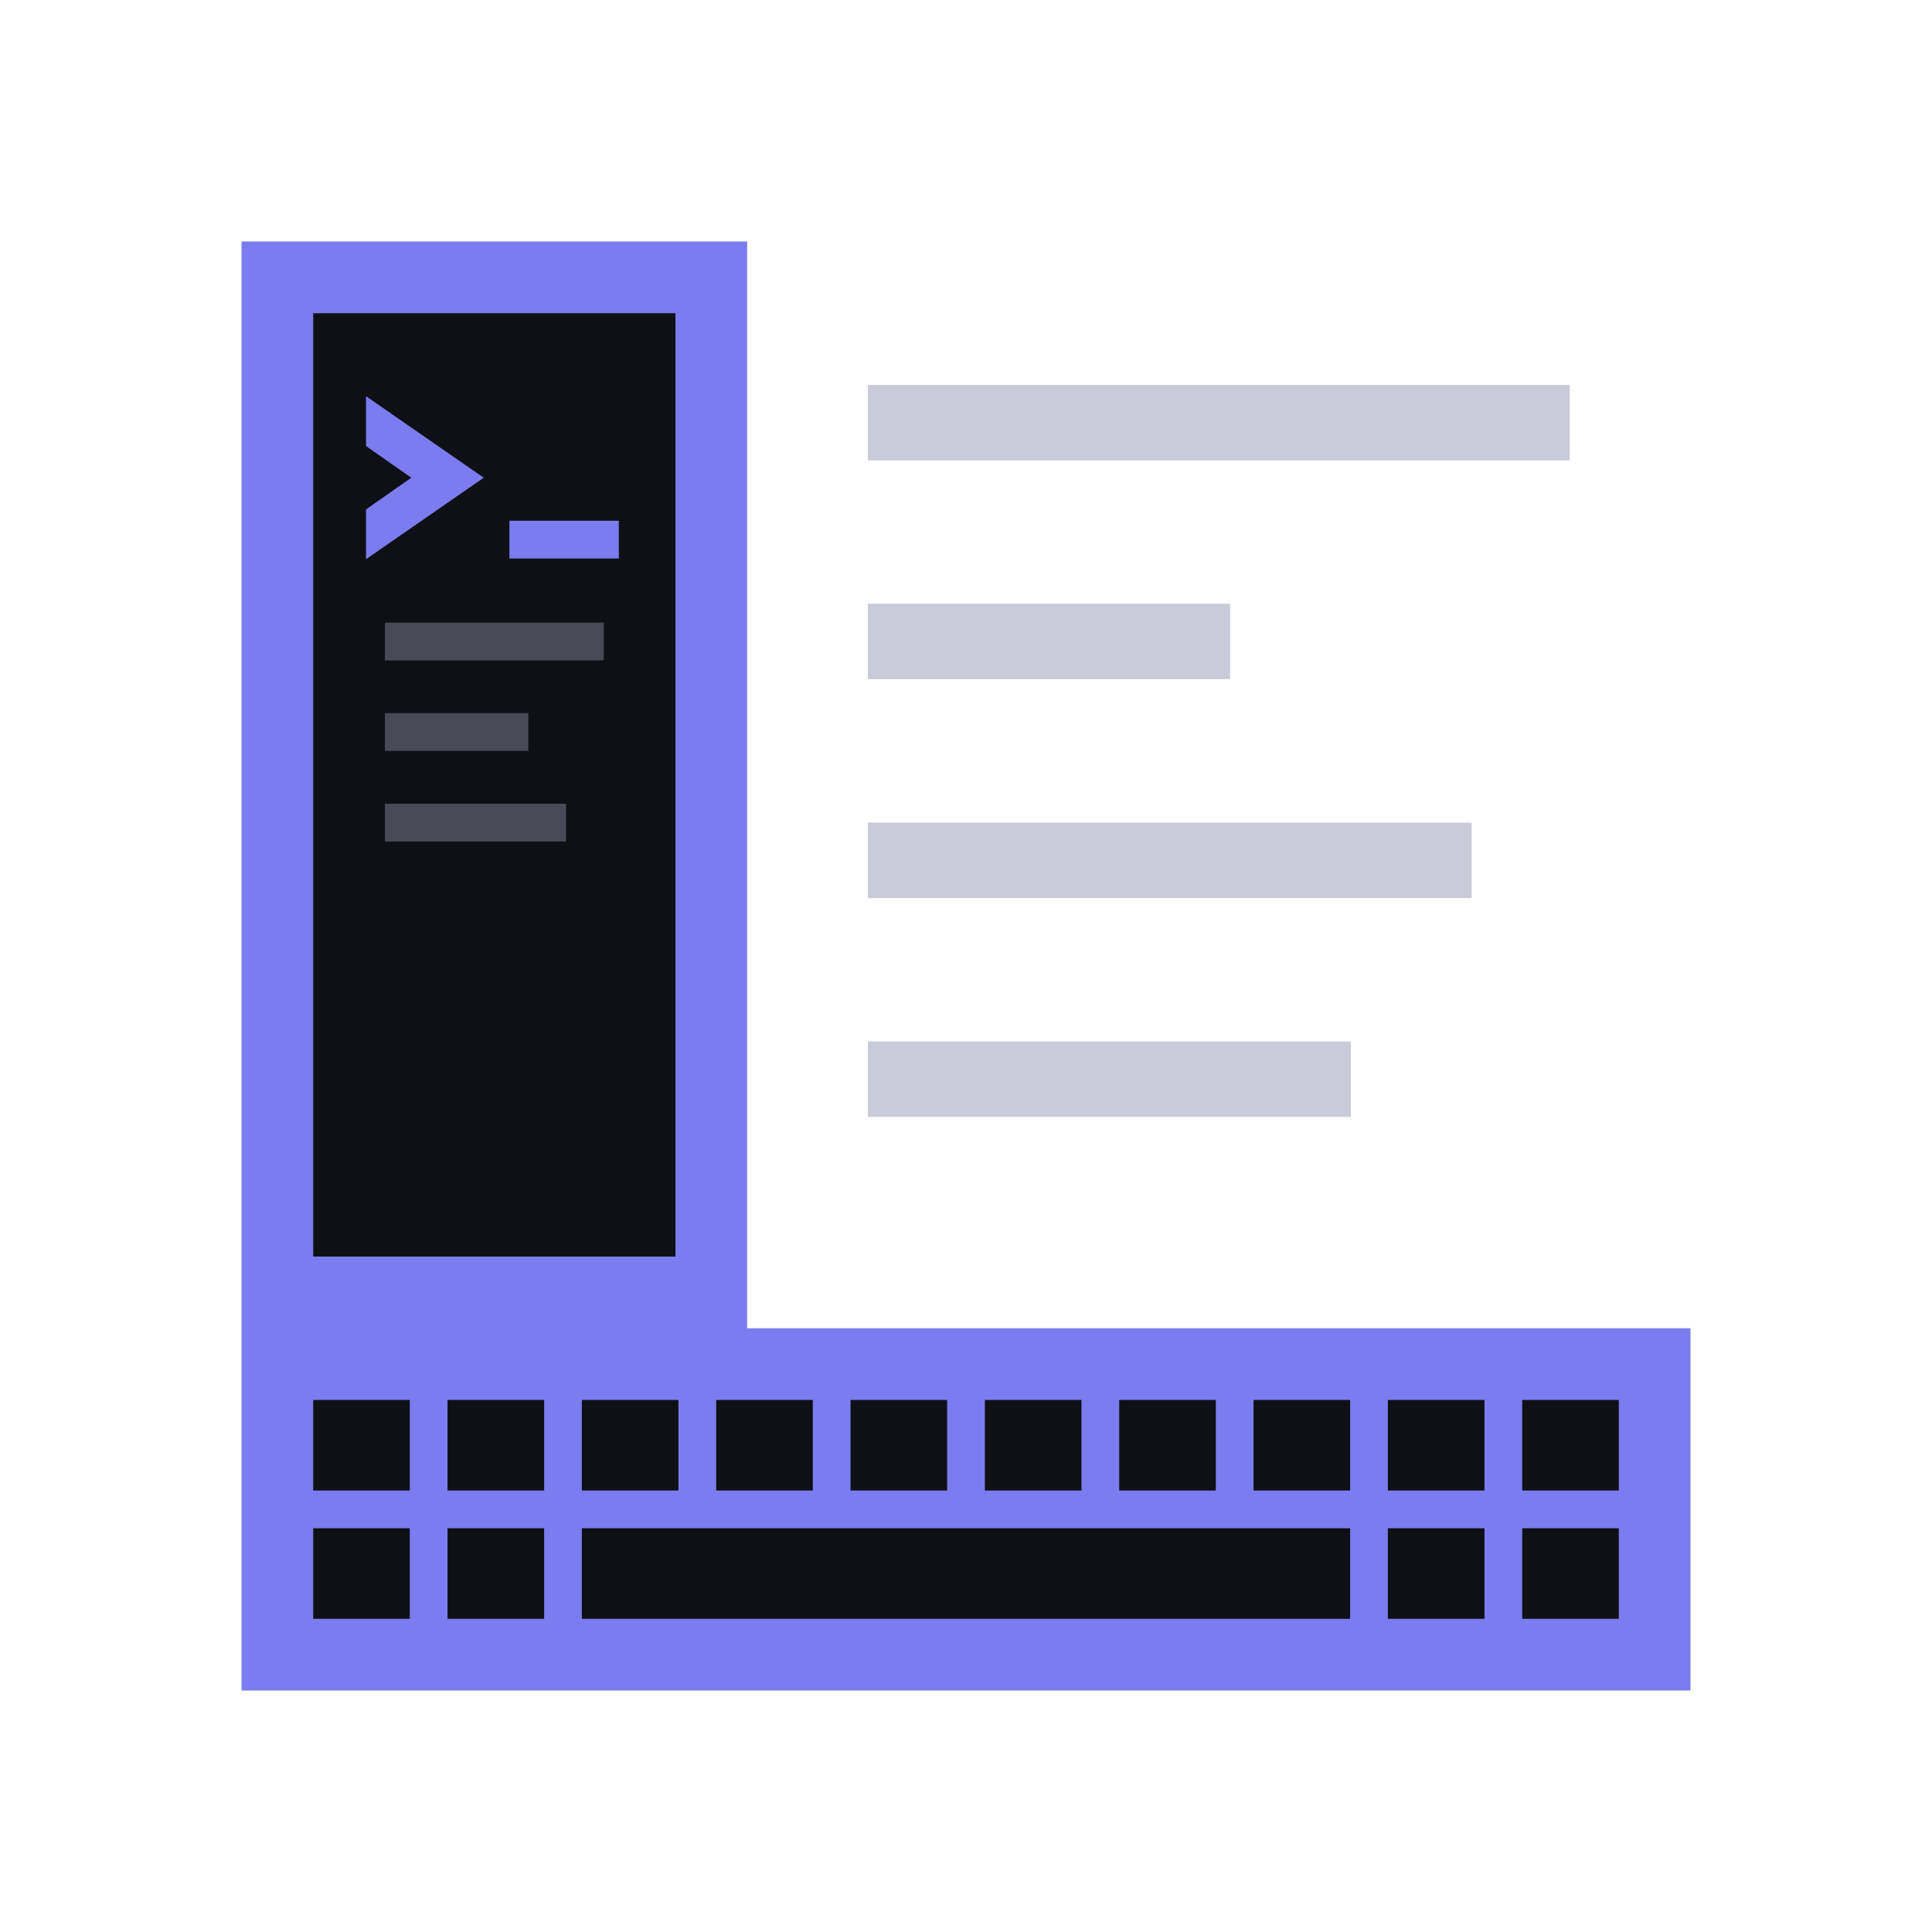
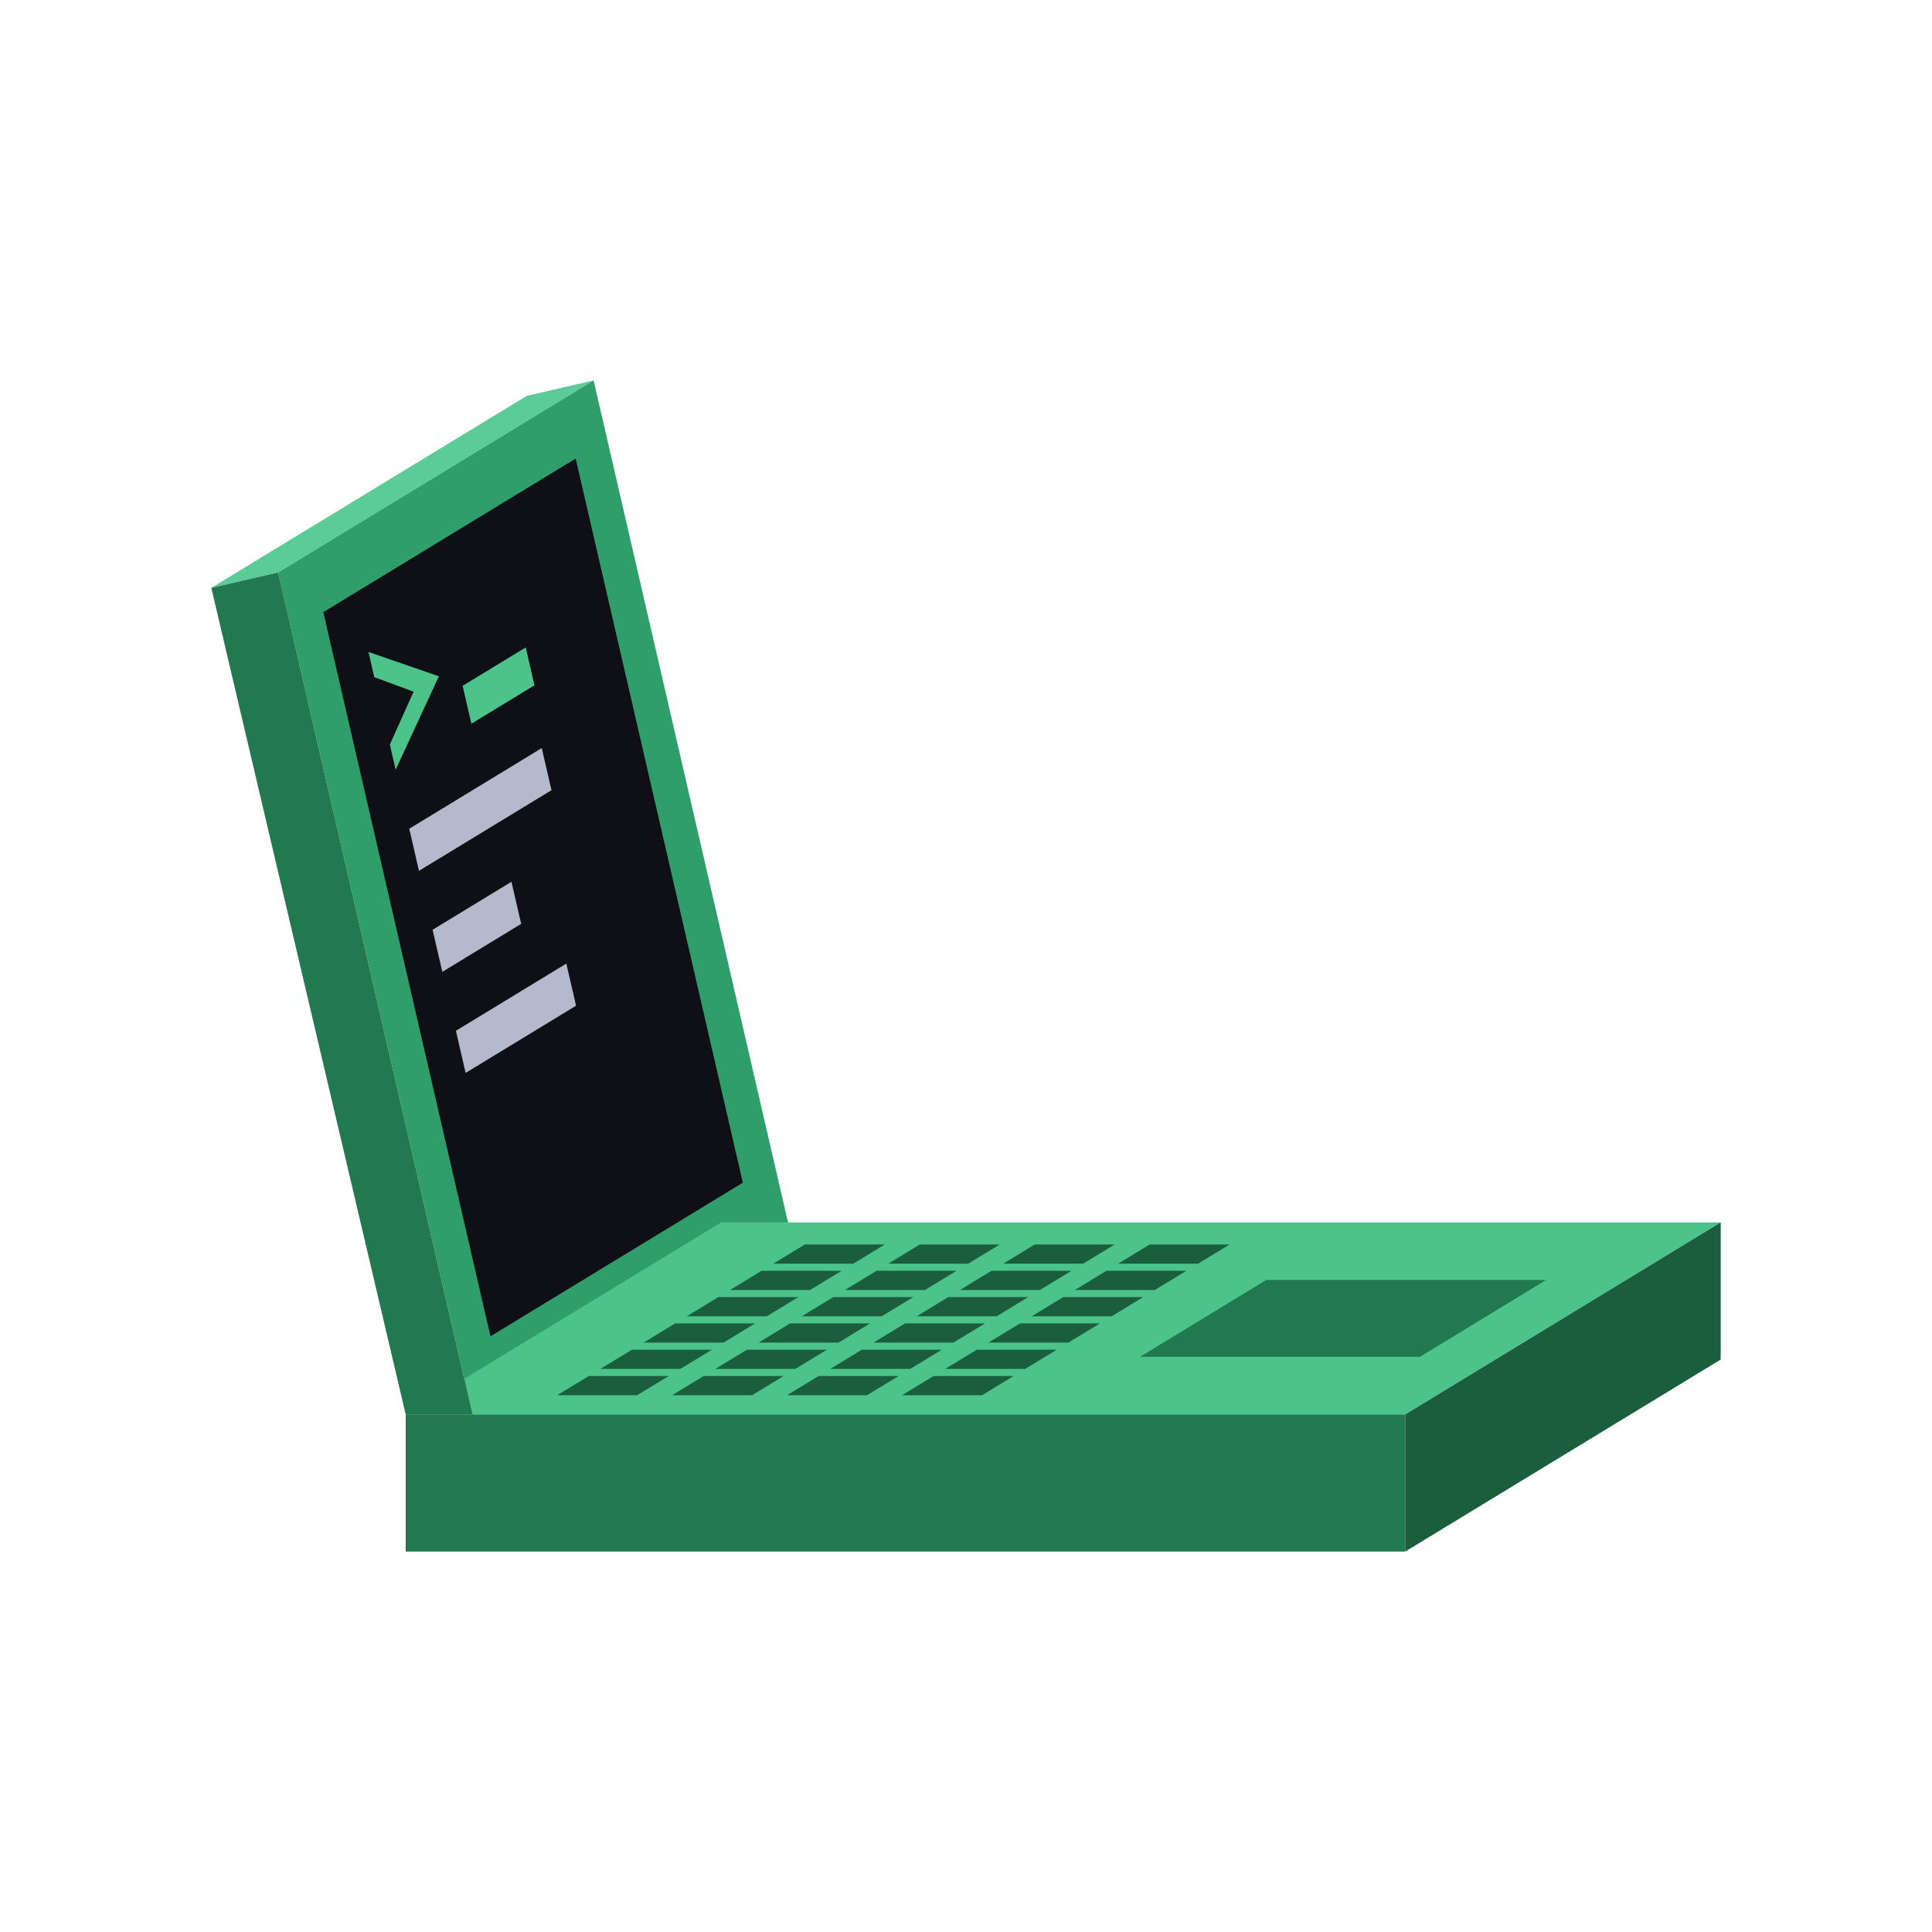
<svg xmlns="http://www.w3.org/2000/svg" width="512" height="512" viewBox="0 0 512 512" role="img" aria-label="Ledger">
-   <rect x="230" y="102" width="186" height="20" fill="#C9CCD8" />
-   <rect x="230" y="160" width="96" height="20" fill="#C9CCD8" />
-   <rect x="230" y="218" width="160" height="20" fill="#C9CCD8" />
-   <rect x="230" y="276" width="128" height="20" fill="#C9CCD8" />
-   <path d="M64 64L198 64L198 352L448 352L448 448L64 448Z" fill="#7C7CF0" />
-   <rect x="83" y="83" width="96" height="250" fill="#0E1016" />
-   <path d="M97 105L128.2 126.6L97 148.2L97 135L109 126.6L97 118.2Z" fill="#7C7CF0" />
-   <rect x="135" y="138" width="29" height="10" fill="#7C7CF0" />
-   <rect x="102" y="165" width="58" height="10" fill="#B4BACB" fill-opacity="0.35" />
-   <rect x="102" y="189" width="38" height="10" fill="#B4BACB" fill-opacity="0.35" />
-   <rect x="102" y="213" width="48" height="10" fill="#B4BACB" fill-opacity="0.35" />
-   <rect x="83" y="371" width="25.6" height="24" fill="#0E1016" />
-   <rect x="118.6" y="371" width="25.6" height="24" fill="#0E1016" />
-   <rect x="154.2" y="371" width="25.6" height="24" fill="#0E1016" />
-   <rect x="189.8" y="371" width="25.6" height="24" fill="#0E1016" />
-   <rect x="225.4" y="371" width="25.6" height="24" fill="#0E1016" />
-   <rect x="261" y="371" width="25.6" height="24" fill="#0E1016" />
-   <rect x="296.6" y="371" width="25.6" height="24" fill="#0E1016" />
-   <rect x="332.2" y="371" width="25.6" height="24" fill="#0E1016" />
-   <rect x="367.8" y="371" width="25.6" height="24" fill="#0E1016" />
-   <rect x="403.4" y="371" width="25.6" height="24" fill="#0E1016" />
-   <rect x="83" y="405" width="25.6" height="24" fill="#0E1016" />
-   <rect x="118.6" y="405" width="25.6" height="24" fill="#0E1016" />
-   <rect x="154.2" y="405" width="203.6" height="24" fill="#0E1016" />
-   <rect x="367.8" y="405" width="25.6" height="24" fill="#0E1016" />
-   <rect x="403.4" y="405" width="25.6" height="24" fill="#0E1016" />
+   <path d="M73.71 151.70L56.00 155.79L139.60 104.90L157.31 100.82Z" fill="#5BCB97" />
+   <path d="M125.22 374.84L73.71 151.70L157.31 100.82L208.83 323.95Z" fill="#2F9E6B" />
+   <path d="M129.98 354.13L85.68 162.23L152.56 121.52L196.86 313.42Z" fill="#0E1016" />
+   <path d="M97.64 172.77L116.30 179.22L104.85 204.00L103.31 197.31L109.61 183.30L99.19 179.46Z" fill="#4CC38A" />
+   <path d="M124.92 191.79L122.60 181.75L139.32 171.57L141.64 181.61Z" fill="#4CC38A" />
+   <path d="M111.03 230.78L108.46 219.62L143.57 198.25L146.15 209.41Z" fill="#B4BACB" />
+   <path d="M117.22 257.55L114.64 246.40L135.54 233.68L138.12 244.83Z" fill="#B4BACB" />
+   <path d="M123.40 284.33L120.82 273.17L150.08 255.36L152.66 266.52Z" fill="#B4BACB" />
+   <path d="M107.51 374.84L372.40 374.84L456.00 323.95L191.12 323.95Z" fill="#4CC38A" />
+   <path d="M147.66 369.75L168.85 369.75L177.21 364.66L156.02 364.66Z" fill="#1B5E3E" />
+   <path d="M159.11 362.77L180.30 362.77L188.66 357.69L167.47 357.69Z" fill="#1B5E3E" />
+   <path d="M170.57 355.80L191.76 355.80L200.12 350.71L178.93 350.71Z" fill="#1B5E3E" />
+   <path d="M182.02 348.83L203.21 348.83L211.57 343.74L190.38 343.74Z" fill="#1B5E3E" />
+   <path d="M193.47 341.86L214.67 341.86L223.03 336.77L201.83 336.77Z" fill="#1B5E3E" />
+   <path d="M204.93 334.89L226.12 334.89L234.48 329.80L213.29 329.80Z" fill="#1B5E3E" />
+   <path d="M178.12 369.75L199.31 369.75L207.67 364.66L186.48 364.66Z" fill="#1B5E3E" />
+   <path d="M189.58 362.77L210.77 362.77L219.13 357.69L197.94 357.69Z" fill="#1B5E3E" />
+   <path d="M201.03 355.80L222.22 355.80L230.58 350.71L209.39 350.71Z" fill="#1B5E3E" />
+   <path d="M212.48 348.83L233.67 348.83L242.03 343.74L220.84 343.74Z" fill="#1B5E3E" />
+   <path d="M223.94 341.86L245.13 341.86L253.49 336.77L232.30 336.77Z" fill="#1B5E3E" />
+   <path d="M235.39 334.89L256.58 334.89L264.94 329.80L243.75 329.80Z" fill="#1B5E3E" />
+   <path d="M208.58 369.75L229.77 369.75L238.13 364.66L216.94 364.66Z" fill="#1B5E3E" />
+   <path d="M220.04 362.77L241.23 362.77L249.59 357.69L228.40 357.69Z" fill="#1B5E3E" />
+   <path d="M231.49 355.80L252.68 355.80L261.04 350.71L239.85 350.71Z" fill="#1B5E3E" />
+   <path d="M242.94 348.83L264.13 348.83L272.49 343.74L251.30 343.74Z" fill="#1B5E3E" />
+   <path d="M254.40 341.86L275.59 341.86L283.95 336.77L262.76 336.77Z" fill="#1B5E3E" />
+   <path d="M265.85 334.89L287.04 334.89L295.40 329.80L274.21 329.80Z" fill="#1B5E3E" />
+   <path d="M239.04 369.75L260.24 369.75L268.60 364.66L247.41 364.66Z" fill="#1B5E3E" />
+   <path d="M250.50 362.77L271.69 362.77L280.05 357.69L258.86 357.69Z" fill="#1B5E3E" />
+   <path d="M261.95 355.80L283.14 355.80L291.50 350.71L270.31 350.71Z" fill="#1B5E3E" />
+   <path d="M273.41 348.83L294.60 348.83L302.96 343.74L281.77 343.74Z" fill="#1B5E3E" />
+   <path d="M284.86 341.86L306.05 341.86L314.41 336.77L293.22 336.77Z" fill="#1B5E3E" />
+   <path d="M296.31 334.89L317.50 334.89L325.86 329.80L304.67 329.80Z" fill="#1B5E3E" />
+   <path d="M302.12 359.57L376.29 359.57L409.73 339.21L335.56 339.21Z" fill="#23794F" />
+   <path d="M372.40 374.84L456.00 323.95L456.00 360.30L372.40 411.18Z" fill="#1B5E3E" />
+   <path d="M107.51 374.84L372.40 374.84L372.40 411.18L107.51 411.18Z" fill="#23794F" />
+   <path d="M125.22 374.84L73.71 151.70L56.00 155.79L107.51 374.84Z" fill="#23794F" />
</svg>
